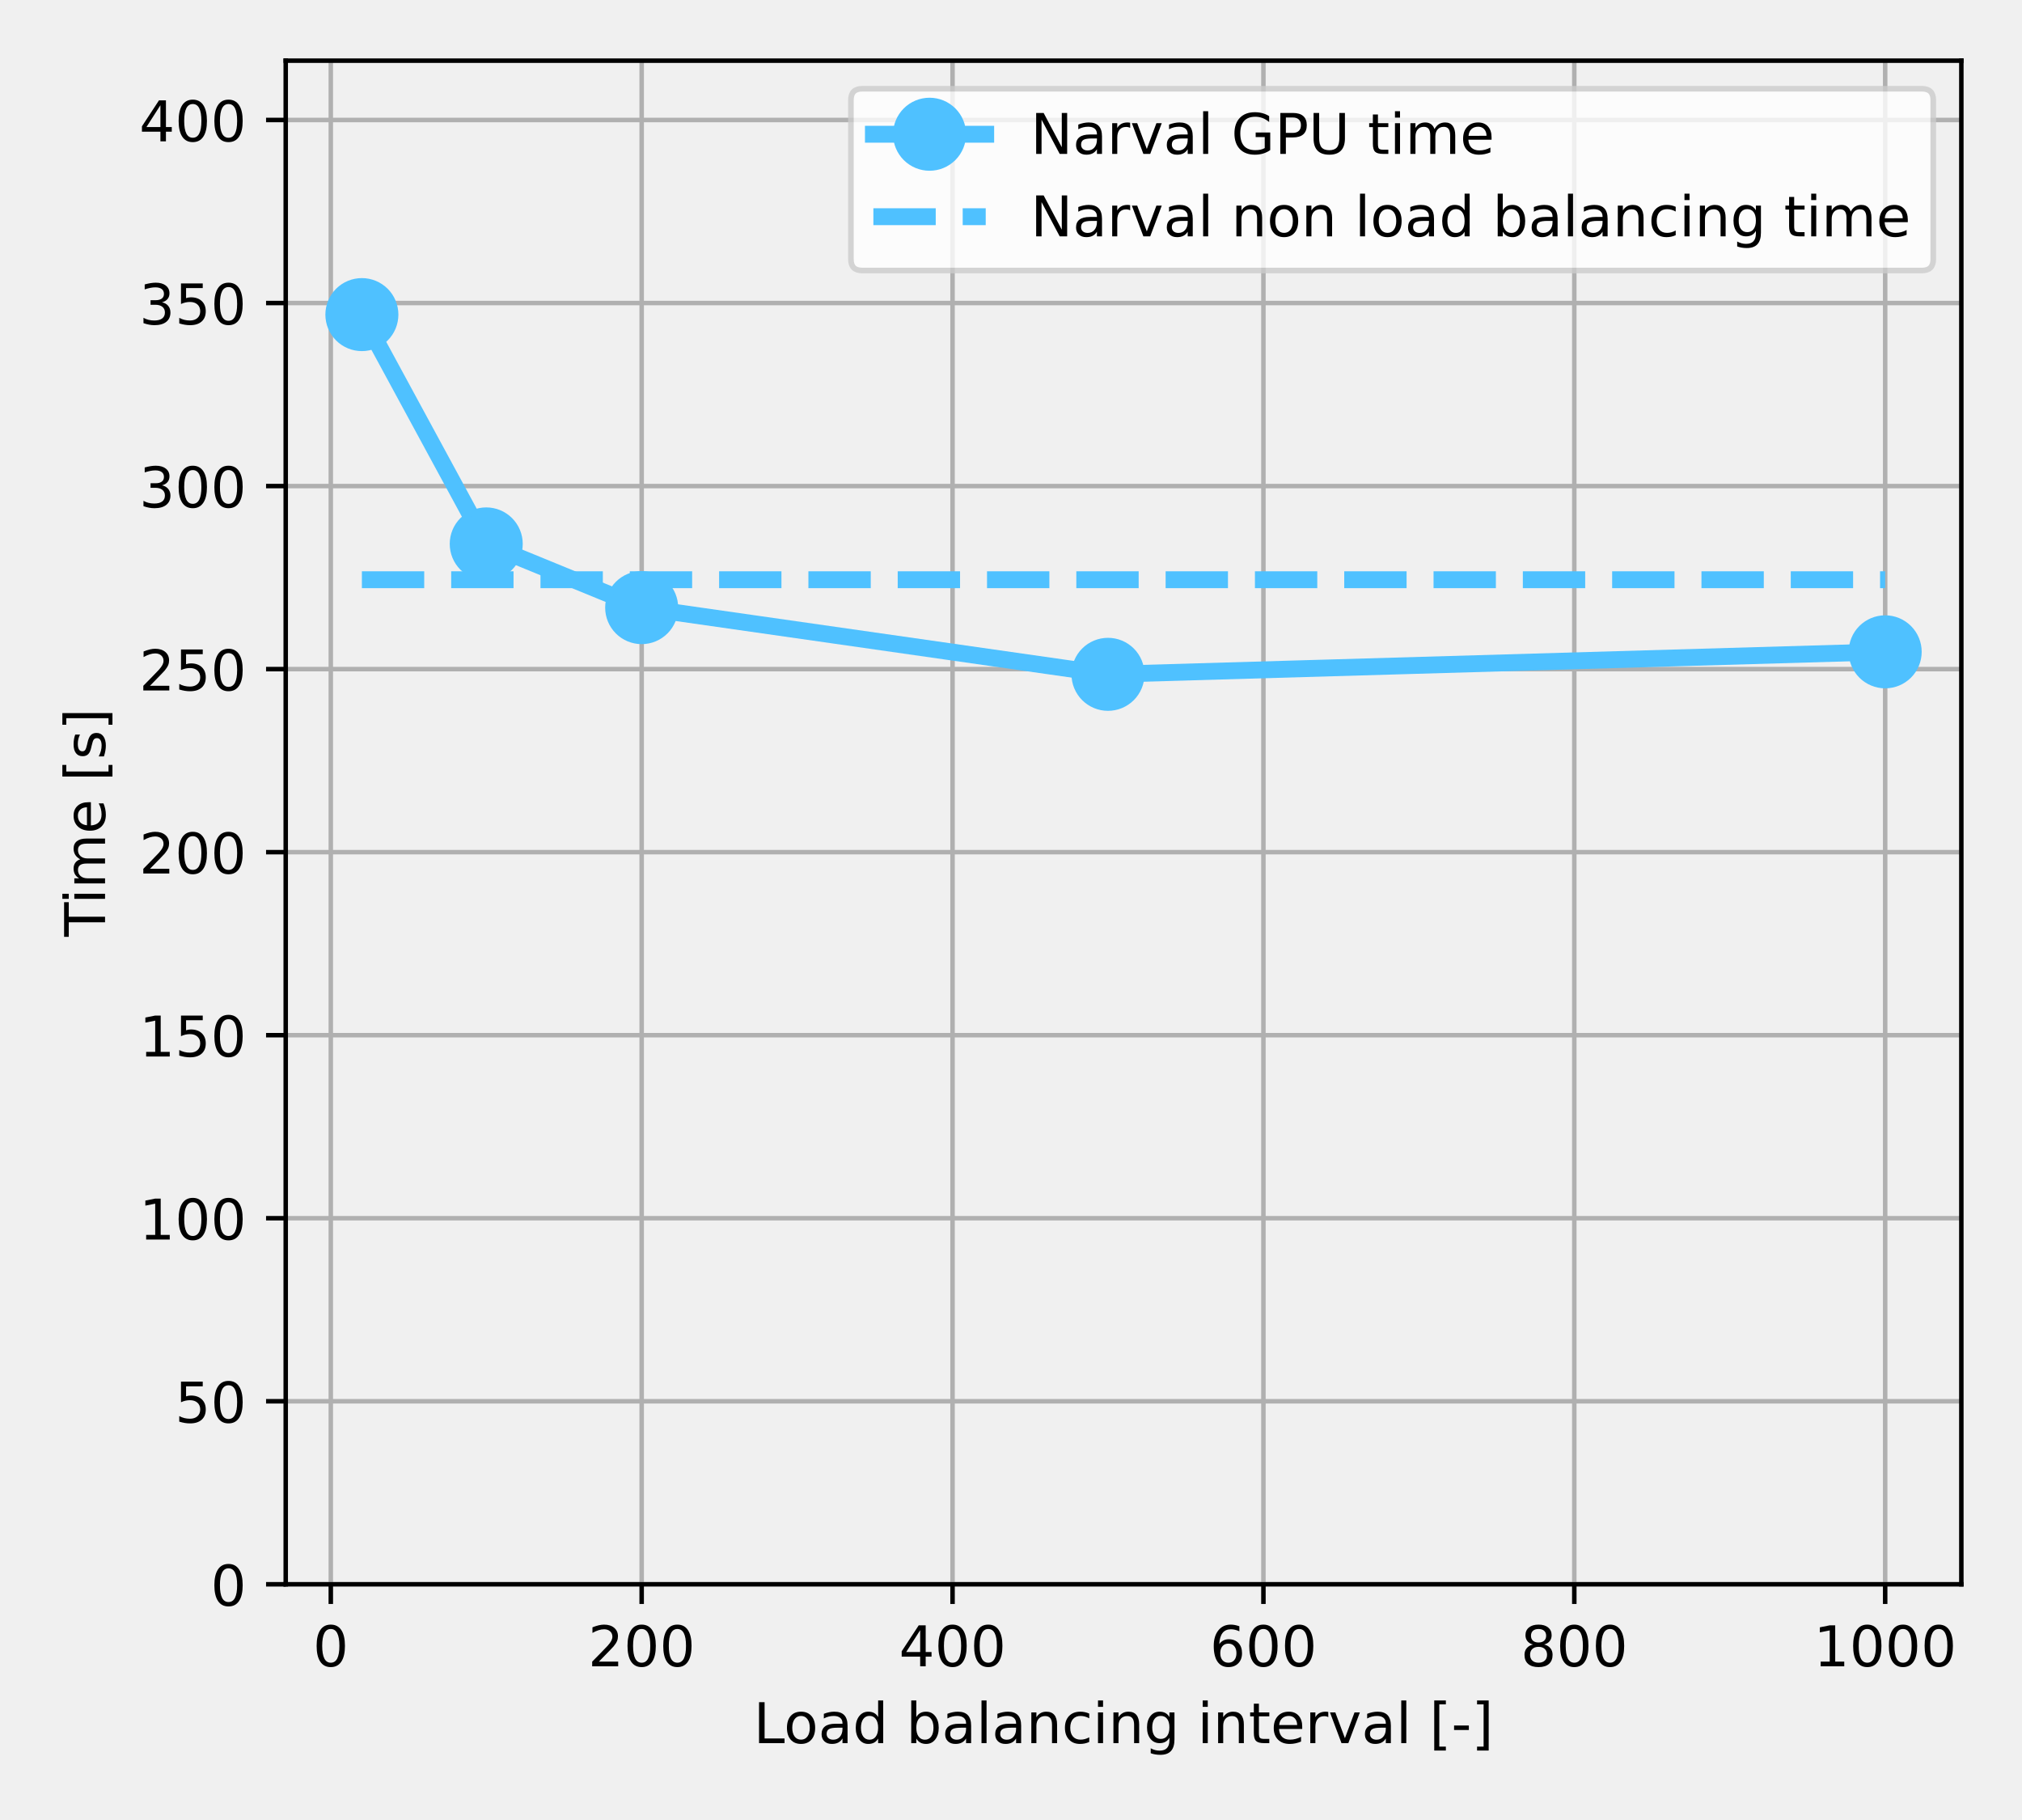
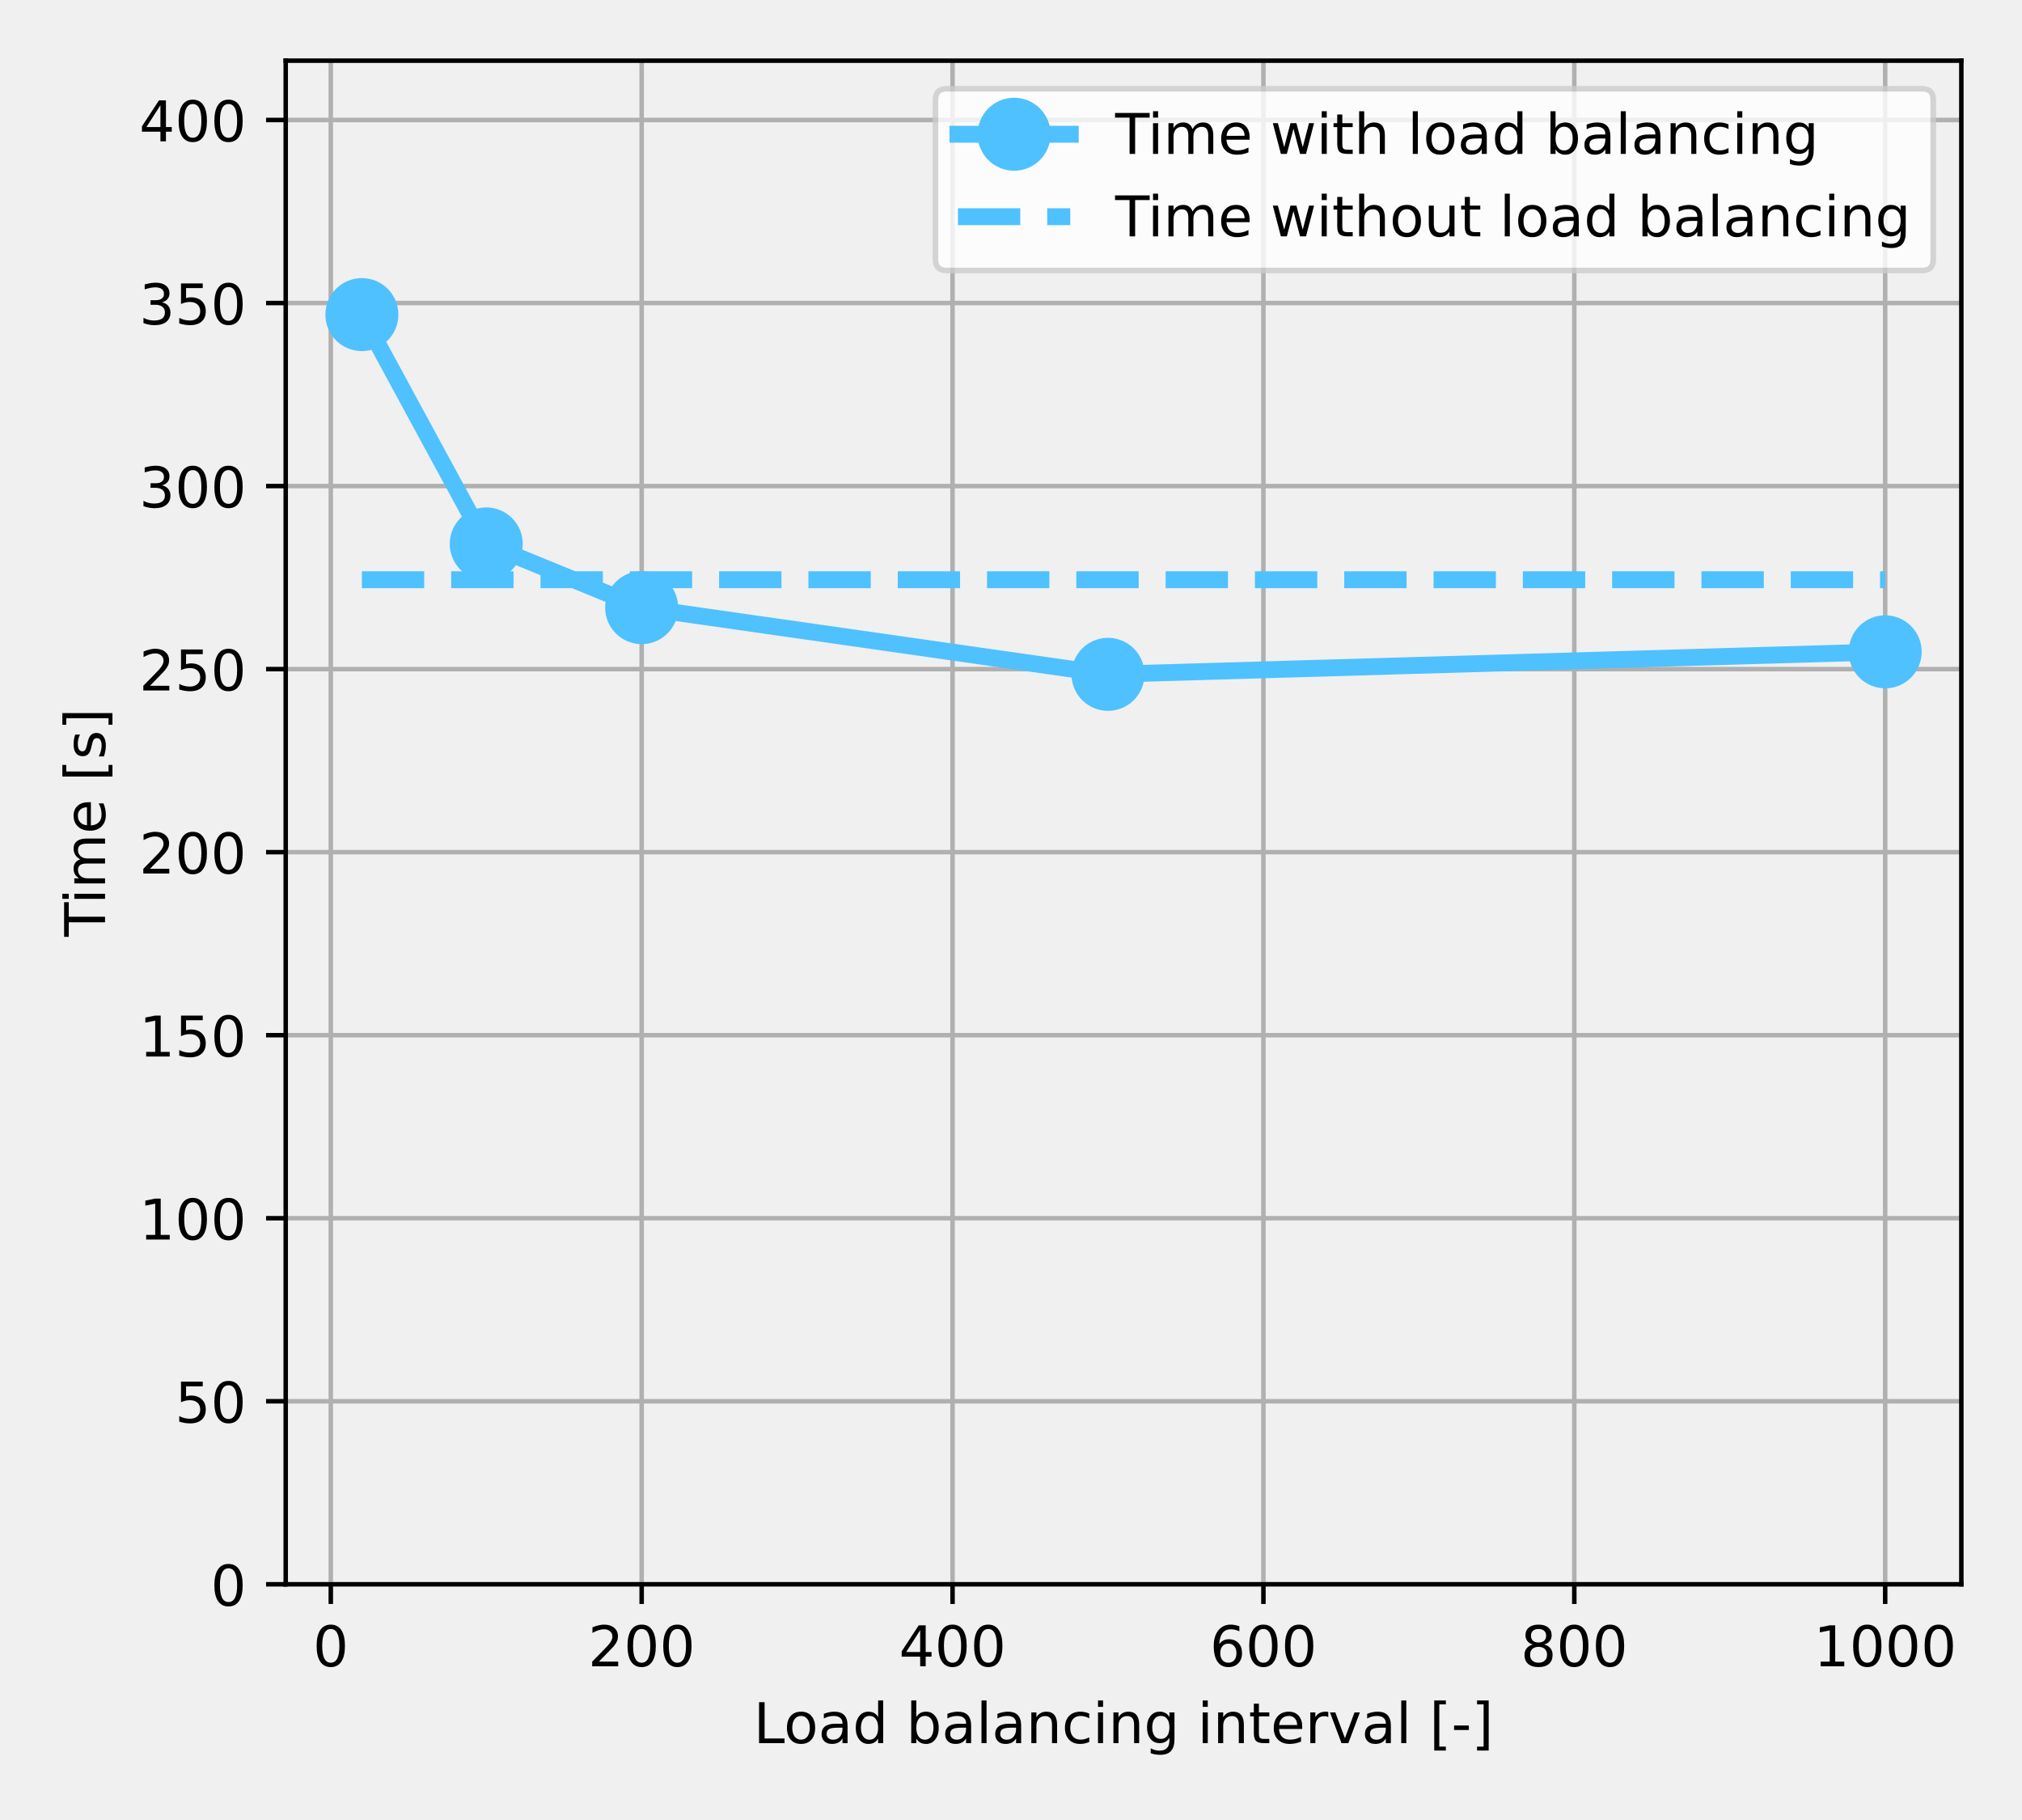
<svg xmlns="http://www.w3.org/2000/svg" xmlns:xlink="http://www.w3.org/1999/xlink" width="360pt" height="324pt" viewBox="0 0 360 324" version="1.1">
  <defs>
    <style type="text/css">*{stroke-linejoin: round; stroke-linecap: butt}</style>
  </defs>
  <g id="figure_1">
    <g id="patch_1">
      <path d="M 0 324  L 360 324  L 360 0  L 0 0  L 0 324  z " style="fill: none" />
    </g>
    <g id="axes_1">
      <g id="patch_2">
        <path d="M 50.87 282.04  L 349.2 282.04  L 349.2 10.8  L 50.87 10.8  L 50.87 282.04  z " style="fill: none" />
      </g>
      <g id="matplotlib.axis_1">
        <g id="xtick_1">
          <g id="line2d_1">
-             <path d="M 58.896 282.04  L 58.896 10.8  " clip-path="url(#p08f6d10a8f)" style="fill: none; stroke: #b0b0b0; stroke-width: 0.8; stroke-linecap: square" />
+             <path d="M 58.896 282.04  L 58.896 10.8  " clip-path="url(#p4bd6003034)" style="fill: none; stroke: #b0b0b0; stroke-width: 0.8; stroke-linecap: square" />
          </g>
          <g id="line2d_2">
            <defs>
-               <path id="m37c26bd5b2" d="M 0 0  L 0 3.5  " style="stroke: #000000; stroke-width: 0.8" />
-             </defs>
-             <g>
-               <use xlink:href="#m37c26bd5b2" x="58.896" y="282.04" style="stroke: #000000; stroke-width: 0.8" />
+               <path id="mb29022461c" d="M 0 0  L 0 3.5  " style="stroke: #000000; stroke-width: 0.8" />
+             </defs>
+             <g>
+               <use xlink:href="#mb29022461c" x="58.896" y="282.04" style="stroke: #000000; stroke-width: 0.8" />
            </g>
          </g>
          <g id="text_1">
            <g transform="translate(55.71433 296.6384)scale(0.1 -0.1)">
              <defs>
                <path id="DejaVuSans-30" d="M 2034 4250  Q 1547 4250 1301 3770  Q 1056 3291 1056 2328  Q 1056 1369 1301 889  Q 1547 409 2034 409  Q 2525 409 2770 889  Q 3016 1369 3016 2328  Q 3016 3291 2770 3770  Q 2525 4250 2034 4250  z M 2034 4750  Q 2819 4750 3233 4129  Q 3647 3509 3647 2328  Q 3647 1150 3233 529  Q 2819 -91 2034 -91  Q 1250 -91 836 529  Q 422 1150 422 2328  Q 422 3509 836 4129  Q 1250 4750 2034 4750  z " transform="scale(0.015625)" />
              </defs>
              <use xlink:href="#DejaVuSans-30" />
            </g>
          </g>
        </g>
        <g id="xtick_2">
          <g id="line2d_3">
-             <path d="M 114.244 282.04  L 114.244 10.8  " clip-path="url(#p08f6d10a8f)" style="fill: none; stroke: #b0b0b0; stroke-width: 0.8; stroke-linecap: square" />
+             <path d="M 114.244 282.04  L 114.244 10.8  " clip-path="url(#p4bd6003034)" style="fill: none; stroke: #b0b0b0; stroke-width: 0.8; stroke-linecap: square" />
          </g>
          <g id="line2d_4">
            <g>
-               <use xlink:href="#m37c26bd5b2" x="114.244" y="282.04" style="stroke: #000000; stroke-width: 0.8" />
+               <use xlink:href="#mb29022461c" x="114.244" y="282.04" style="stroke: #000000; stroke-width: 0.8" />
            </g>
          </g>
          <g id="text_2">
            <g transform="translate(104.7006 296.6384)scale(0.1 -0.1)">
              <defs>
                <path id="DejaVuSans-32" d="M 1228 531  L 3431 531  L 3431 0  L 469 0  L 469 531  Q 828 903 1448 1529  Q 2069 2156 2228 2338  Q 2531 2678 2651 2914  Q 2772 3150 2772 3378  Q 2772 3750 2511 3984  Q 2250 4219 1831 4219  Q 1534 4219 1204 4116  Q 875 4013 500 3803  L 500 4441  Q 881 4594 1212 4672  Q 1544 4750 1819 4750  Q 2544 4750 2975 4387  Q 3406 4025 3406 3419  Q 3406 3131 3298 2873  Q 3191 2616 2906 2266  Q 2828 2175 2409 1742  Q 1991 1309 1228 531  z " transform="scale(0.015625)" />
              </defs>
              <use xlink:href="#DejaVuSans-32" />
              <use xlink:href="#DejaVuSans-30" x="63.623" />
              <use xlink:href="#DejaVuSans-30" x="127.246" />
            </g>
          </g>
        </g>
        <g id="xtick_3">
          <g id="line2d_5">
-             <path d="M 169.593 282.04  L 169.593 10.8  " clip-path="url(#p08f6d10a8f)" style="fill: none; stroke: #b0b0b0; stroke-width: 0.8; stroke-linecap: square" />
+             <path d="M 169.593 282.04  L 169.593 10.8  " clip-path="url(#p4bd6003034)" style="fill: none; stroke: #b0b0b0; stroke-width: 0.8; stroke-linecap: square" />
          </g>
          <g id="line2d_6">
            <g>
-               <use xlink:href="#m37c26bd5b2" x="169.593" y="282.04" style="stroke: #000000; stroke-width: 0.8" />
+               <use xlink:href="#mb29022461c" x="169.593" y="282.04" style="stroke: #000000; stroke-width: 0.8" />
            </g>
          </g>
          <g id="text_3">
            <g transform="translate(160.0494 296.6384)scale(0.1 -0.1)">
              <defs>
                <path id="DejaVuSans-34" d="M 2419 4116  L 825 1625  L 2419 1625  L 2419 4116  z M 2253 4666  L 3047 4666  L 3047 1625  L 3713 1625  L 3713 1100  L 3047 1100  L 3047 0  L 2419 0  L 2419 1100  L 313 1100  L 313 1709  L 2253 4666  z " transform="scale(0.015625)" />
              </defs>
              <use xlink:href="#DejaVuSans-34" />
              <use xlink:href="#DejaVuSans-30" x="63.623" />
              <use xlink:href="#DejaVuSans-30" x="127.246" />
            </g>
          </g>
        </g>
        <g id="xtick_4">
          <g id="line2d_7">
-             <path d="M 224.942 282.04  L 224.942 10.8  " clip-path="url(#p08f6d10a8f)" style="fill: none; stroke: #b0b0b0; stroke-width: 0.8; stroke-linecap: square" />
+             <path d="M 224.942 282.04  L 224.942 10.8  " clip-path="url(#p4bd6003034)" style="fill: none; stroke: #b0b0b0; stroke-width: 0.8; stroke-linecap: square" />
          </g>
          <g id="line2d_8">
            <g>
-               <use xlink:href="#m37c26bd5b2" x="224.942" y="282.04" style="stroke: #000000; stroke-width: 0.8" />
+               <use xlink:href="#mb29022461c" x="224.942" y="282.04" style="stroke: #000000; stroke-width: 0.8" />
            </g>
          </g>
          <g id="text_4">
            <g transform="translate(215.3982 296.6384)scale(0.1 -0.1)">
              <defs>
                <path id="DejaVuSans-36" d="M 2113 2584  Q 1688 2584 1439 2293  Q 1191 2003 1191 1497  Q 1191 994 1439 701  Q 1688 409 2113 409  Q 2538 409 2786 701  Q 3034 994 3034 1497  Q 3034 2003 2786 2293  Q 2538 2584 2113 2584  z M 3366 4563  L 3366 3988  Q 3128 4100 2886 4159  Q 2644 4219 2406 4219  Q 1781 4219 1451 3797  Q 1122 3375 1075 2522  Q 1259 2794 1537 2939  Q 1816 3084 2150 3084  Q 2853 3084 3261 2657  Q 3669 2231 3669 1497  Q 3669 778 3244 343  Q 2819 -91 2113 -91  Q 1303 -91 875 529  Q 447 1150 447 2328  Q 447 3434 972 4092  Q 1497 4750 2381 4750  Q 2619 4750 2861 4703  Q 3103 4656 3366 4563  z " transform="scale(0.015625)" />
              </defs>
              <use xlink:href="#DejaVuSans-36" />
              <use xlink:href="#DejaVuSans-30" x="63.623" />
              <use xlink:href="#DejaVuSans-30" x="127.246" />
            </g>
          </g>
        </g>
        <g id="xtick_5">
          <g id="line2d_9">
-             <path d="M 280.291 282.04  L 280.291 10.8  " clip-path="url(#p08f6d10a8f)" style="fill: none; stroke: #b0b0b0; stroke-width: 0.8; stroke-linecap: square" />
+             <path d="M 280.291 282.04  L 280.291 10.8  " clip-path="url(#p4bd6003034)" style="fill: none; stroke: #b0b0b0; stroke-width: 0.8; stroke-linecap: square" />
          </g>
          <g id="line2d_10">
            <g>
-               <use xlink:href="#m37c26bd5b2" x="280.291" y="282.04" style="stroke: #000000; stroke-width: 0.8" />
+               <use xlink:href="#mb29022461c" x="280.291" y="282.04" style="stroke: #000000; stroke-width: 0.8" />
            </g>
          </g>
          <g id="text_5">
            <g transform="translate(270.747 296.6384)scale(0.1 -0.1)">
              <defs>
                <path id="DejaVuSans-38" d="M 2034 2216  Q 1584 2216 1326 1975  Q 1069 1734 1069 1313  Q 1069 891 1326 650  Q 1584 409 2034 409  Q 2484 409 2743 651  Q 3003 894 3003 1313  Q 3003 1734 2745 1975  Q 2488 2216 2034 2216  z M 1403 2484  Q 997 2584 770 2862  Q 544 3141 544 3541  Q 544 4100 942 4425  Q 1341 4750 2034 4750  Q 2731 4750 3128 4425  Q 3525 4100 3525 3541  Q 3525 3141 3298 2862  Q 3072 2584 2669 2484  Q 3125 2378 3379 2068  Q 3634 1759 3634 1313  Q 3634 634 3220 271  Q 2806 -91 2034 -91  Q 1263 -91 848 271  Q 434 634 434 1313  Q 434 1759 690 2068  Q 947 2378 1403 2484  z M 1172 3481  Q 1172 3119 1398 2916  Q 1625 2713 2034 2713  Q 2441 2713 2670 2916  Q 2900 3119 2900 3481  Q 2900 3844 2670 4047  Q 2441 4250 2034 4250  Q 1625 4250 1398 4047  Q 1172 3844 1172 3481  z " transform="scale(0.015625)" />
              </defs>
              <use xlink:href="#DejaVuSans-38" />
              <use xlink:href="#DejaVuSans-30" x="63.623" />
              <use xlink:href="#DejaVuSans-30" x="127.246" />
            </g>
          </g>
        </g>
        <g id="xtick_6">
          <g id="line2d_11">
-             <path d="M 335.64 282.04  L 335.64 10.8  " clip-path="url(#p08f6d10a8f)" style="fill: none; stroke: #b0b0b0; stroke-width: 0.8; stroke-linecap: square" />
+             <path d="M 335.64 282.04  L 335.64 10.8  " clip-path="url(#p4bd6003034)" style="fill: none; stroke: #b0b0b0; stroke-width: 0.8; stroke-linecap: square" />
          </g>
          <g id="line2d_12">
            <g>
-               <use xlink:href="#m37c26bd5b2" x="335.64" y="282.04" style="stroke: #000000; stroke-width: 0.8" />
+               <use xlink:href="#mb29022461c" x="335.64" y="282.04" style="stroke: #000000; stroke-width: 0.8" />
            </g>
          </g>
          <g id="text_6">
            <g transform="translate(322.9145 296.6384)scale(0.1 -0.1)">
              <defs>
                <path id="DejaVuSans-31" d="M 794 531  L 1825 531  L 1825 4091  L 703 3866  L 703 4441  L 1819 4666  L 2450 4666  L 2450 531  L 3481 531  L 3481 0  L 794 0  L 794 531  z " transform="scale(0.015625)" />
              </defs>
              <use xlink:href="#DejaVuSans-31" />
              <use xlink:href="#DejaVuSans-30" x="63.623" />
              <use xlink:href="#DejaVuSans-30" x="127.246" />
              <use xlink:href="#DejaVuSans-30" x="190.869" />
            </g>
          </g>
        </g>
        <g id="text_7">
          <g transform="translate(134.1623 310.3166)scale(0.1 -0.1)">
            <defs>
              <path id="DejaVuSans-4c" d="M 628 4666  L 1259 4666  L 1259 531  L 3531 531  L 3531 0  L 628 0  L 628 4666  z " transform="scale(0.015625)" />
              <path id="DejaVuSans-6f" d="M 1959 3097  Q 1497 3097 1228 2736  Q 959 2375 959 1747  Q 959 1119 1226 758  Q 1494 397 1959 397  Q 2419 397 2687 759  Q 2956 1122 2956 1747  Q 2956 2369 2687 2733  Q 2419 3097 1959 3097  z M 1959 3584  Q 2709 3584 3137 3096  Q 3566 2609 3566 1747  Q 3566 888 3137 398  Q 2709 -91 1959 -91  Q 1206 -91 779 398  Q 353 888 353 1747  Q 353 2609 779 3096  Q 1206 3584 1959 3584  z " transform="scale(0.015625)" />
              <path id="DejaVuSans-61" d="M 2194 1759  Q 1497 1759 1228 1600  Q 959 1441 959 1056  Q 959 750 1161 570  Q 1363 391 1709 391  Q 2188 391 2477 730  Q 2766 1069 2766 1631  L 2766 1759  L 2194 1759  z M 3341 1997  L 3341 0  L 2766 0  L 2766 531  Q 2569 213 2275 61  Q 1981 -91 1556 -91  Q 1019 -91 701 211  Q 384 513 384 1019  Q 384 1609 779 1909  Q 1175 2209 1959 2209  L 2766 2209  L 2766 2266  Q 2766 2663 2505 2880  Q 2244 3097 1772 3097  Q 1472 3097 1187 3025  Q 903 2953 641 2809  L 641 3341  Q 956 3463 1253 3523  Q 1550 3584 1831 3584  Q 2591 3584 2966 3190  Q 3341 2797 3341 1997  z " transform="scale(0.015625)" />
              <path id="DejaVuSans-64" d="M 2906 2969  L 2906 4863  L 3481 4863  L 3481 0  L 2906 0  L 2906 525  Q 2725 213 2448 61  Q 2172 -91 1784 -91  Q 1150 -91 751 415  Q 353 922 353 1747  Q 353 2572 751 3078  Q 1150 3584 1784 3584  Q 2172 3584 2448 3432  Q 2725 3281 2906 2969  z M 947 1747  Q 947 1113 1208 752  Q 1469 391 1925 391  Q 2381 391 2643 752  Q 2906 1113 2906 1747  Q 2906 2381 2643 2742  Q 2381 3103 1925 3103  Q 1469 3103 1208 2742  Q 947 2381 947 1747  z " transform="scale(0.015625)" />
              <path id="DejaVuSans-20" transform="scale(0.015625)" />
              <path id="DejaVuSans-62" d="M 3116 1747  Q 3116 2381 2855 2742  Q 2594 3103 2138 3103  Q 1681 3103 1420 2742  Q 1159 2381 1159 1747  Q 1159 1113 1420 752  Q 1681 391 2138 391  Q 2594 391 2855 752  Q 3116 1113 3116 1747  z M 1159 2969  Q 1341 3281 1617 3432  Q 1894 3584 2278 3584  Q 2916 3584 3314 3078  Q 3713 2572 3713 1747  Q 3713 922 3314 415  Q 2916 -91 2278 -91  Q 1894 -91 1617 61  Q 1341 213 1159 525  L 1159 0  L 581 0  L 581 4863  L 1159 4863  L 1159 2969  z " transform="scale(0.015625)" />
              <path id="DejaVuSans-6c" d="M 603 4863  L 1178 4863  L 1178 0  L 603 0  L 603 4863  z " transform="scale(0.015625)" />
              <path id="DejaVuSans-6e" d="M 3513 2113  L 3513 0  L 2938 0  L 2938 2094  Q 2938 2591 2744 2837  Q 2550 3084 2163 3084  Q 1697 3084 1428 2787  Q 1159 2491 1159 1978  L 1159 0  L 581 0  L 581 3500  L 1159 3500  L 1159 2956  Q 1366 3272 1645 3428  Q 1925 3584 2291 3584  Q 2894 3584 3203 3211  Q 3513 2838 3513 2113  z " transform="scale(0.015625)" />
              <path id="DejaVuSans-63" d="M 3122 3366  L 3122 2828  Q 2878 2963 2633 3030  Q 2388 3097 2138 3097  Q 1578 3097 1268 2742  Q 959 2388 959 1747  Q 959 1106 1268 751  Q 1578 397 2138 397  Q 2388 397 2633 464  Q 2878 531 3122 666  L 3122 134  Q 2881 22 2623 -34  Q 2366 -91 2075 -91  Q 1284 -91 818 406  Q 353 903 353 1747  Q 353 2603 823 3093  Q 1294 3584 2113 3584  Q 2378 3584 2631 3529  Q 2884 3475 3122 3366  z " transform="scale(0.015625)" />
              <path id="DejaVuSans-69" d="M 603 3500  L 1178 3500  L 1178 0  L 603 0  L 603 3500  z M 603 4863  L 1178 4863  L 1178 4134  L 603 4134  L 603 4863  z " transform="scale(0.015625)" />
              <path id="DejaVuSans-67" d="M 2906 1791  Q 2906 2416 2648 2759  Q 2391 3103 1925 3103  Q 1463 3103 1205 2759  Q 947 2416 947 1791  Q 947 1169 1205 825  Q 1463 481 1925 481  Q 2391 481 2648 825  Q 2906 1169 2906 1791  z M 3481 434  Q 3481 -459 3084 -895  Q 2688 -1331 1869 -1331  Q 1566 -1331 1297 -1286  Q 1028 -1241 775 -1147  L 775 -588  Q 1028 -725 1275 -790  Q 1522 -856 1778 -856  Q 2344 -856 2625 -561  Q 2906 -266 2906 331  L 2906 616  Q 2728 306 2450 153  Q 2172 0 1784 0  Q 1141 0 747 490  Q 353 981 353 1791  Q 353 2603 747 3093  Q 1141 3584 1784 3584  Q 2172 3584 2450 3431  Q 2728 3278 2906 2969  L 2906 3500  L 3481 3500  L 3481 434  z " transform="scale(0.015625)" />
              <path id="DejaVuSans-74" d="M 1172 4494  L 1172 3500  L 2356 3500  L 2356 3053  L 1172 3053  L 1172 1153  Q 1172 725 1289 603  Q 1406 481 1766 481  L 2356 481  L 2356 0  L 1766 0  Q 1100 0 847 248  Q 594 497 594 1153  L 594 3053  L 172 3053  L 172 3500  L 594 3500  L 594 4494  L 1172 4494  z " transform="scale(0.015625)" />
              <path id="DejaVuSans-65" d="M 3597 1894  L 3597 1613  L 953 1613  Q 991 1019 1311 708  Q 1631 397 2203 397  Q 2534 397 2845 478  Q 3156 559 3463 722  L 3463 178  Q 3153 47 2828 -22  Q 2503 -91 2169 -91  Q 1331 -91 842 396  Q 353 884 353 1716  Q 353 2575 817 3079  Q 1281 3584 2069 3584  Q 2775 3584 3186 3129  Q 3597 2675 3597 1894  z M 3022 2063  Q 3016 2534 2758 2815  Q 2500 3097 2075 3097  Q 1594 3097 1305 2825  Q 1016 2553 972 2059  L 3022 2063  z " transform="scale(0.015625)" />
              <path id="DejaVuSans-72" d="M 2631 2963  Q 2534 3019 2420 3045  Q 2306 3072 2169 3072  Q 1681 3072 1420 2755  Q 1159 2438 1159 1844  L 1159 0  L 581 0  L 581 3500  L 1159 3500  L 1159 2956  Q 1341 3275 1631 3429  Q 1922 3584 2338 3584  Q 2397 3584 2469 3576  Q 2541 3569 2628 3553  L 2631 2963  z " transform="scale(0.015625)" />
              <path id="DejaVuSans-76" d="M 191 3500  L 800 3500  L 1894 563  L 2988 3500  L 3597 3500  L 2284 0  L 1503 0  L 191 3500  z " transform="scale(0.015625)" />
              <path id="DejaVuSans-5b" d="M 550 4863  L 1875 4863  L 1875 4416  L 1125 4416  L 1125 -397  L 1875 -397  L 1875 -844  L 550 -844  L 550 4863  z " transform="scale(0.015625)" />
              <path id="DejaVuSans-2d" d="M 313 2009  L 1997 2009  L 1997 1497  L 313 1497  L 313 2009  z " transform="scale(0.015625)" />
              <path id="DejaVuSans-5d" d="M 1947 4863  L 1947 -844  L 622 -844  L 622 -397  L 1369 -397  L 1369 4416  L 622 4416  L 622 4863  L 1947 4863  z " transform="scale(0.015625)" />
            </defs>
            <use xlink:href="#DejaVuSans-4c" />
            <use xlink:href="#DejaVuSans-6f" x="53.963" />
            <use xlink:href="#DejaVuSans-61" x="115.145" />
            <use xlink:href="#DejaVuSans-64" x="176.424" />
            <use xlink:href="#DejaVuSans-20" x="239.9" />
            <use xlink:href="#DejaVuSans-62" x="271.688" />
            <use xlink:href="#DejaVuSans-61" x="335.164" />
            <use xlink:href="#DejaVuSans-6c" x="396.443" />
            <use xlink:href="#DejaVuSans-61" x="424.227" />
            <use xlink:href="#DejaVuSans-6e" x="485.506" />
            <use xlink:href="#DejaVuSans-63" x="548.885" />
            <use xlink:href="#DejaVuSans-69" x="603.865" />
            <use xlink:href="#DejaVuSans-6e" x="631.648" />
            <use xlink:href="#DejaVuSans-67" x="695.027" />
            <use xlink:href="#DejaVuSans-20" x="758.504" />
            <use xlink:href="#DejaVuSans-69" x="790.291" />
            <use xlink:href="#DejaVuSans-6e" x="818.074" />
            <use xlink:href="#DejaVuSans-74" x="881.453" />
            <use xlink:href="#DejaVuSans-65" x="920.662" />
            <use xlink:href="#DejaVuSans-72" x="982.186" />
            <use xlink:href="#DejaVuSans-76" x="1023.299" />
            <use xlink:href="#DejaVuSans-61" x="1082.479" />
            <use xlink:href="#DejaVuSans-6c" x="1143.758" />
            <use xlink:href="#DejaVuSans-20" x="1171.541" />
            <use xlink:href="#DejaVuSans-5b" x="1203.328" />
            <use xlink:href="#DejaVuSans-2d" x="1242.342" />
            <use xlink:href="#DejaVuSans-5d" x="1278.426" />
          </g>
        </g>
      </g>
      <g id="matplotlib.axis_2">
        <g id="ytick_1">
          <g id="line2d_13">
-             <path d="M 50.87 282.04  L 349.2 282.04  " clip-path="url(#p08f6d10a8f)" style="fill: none; stroke: #b0b0b0; stroke-width: 0.8; stroke-linecap: square" />
+             <path d="M 50.87 282.04  L 349.2 282.04  " clip-path="url(#p4bd6003034)" style="fill: none; stroke: #b0b0b0; stroke-width: 0.8; stroke-linecap: square" />
          </g>
          <g id="line2d_14">
            <defs>
-               <path id="m08ea46f79a" d="M 0 0  L -3.5 0  " style="stroke: #000000; stroke-width: 0.8" />
-             </defs>
-             <g>
-               <use xlink:href="#m08ea46f79a" x="50.87" y="282.04" style="stroke: #000000; stroke-width: 0.8" />
+               <path id="mb237763b0b" d="M 0 0  L -3.5 0  " style="stroke: #000000; stroke-width: 0.8" />
+             </defs>
+             <g>
+               <use xlink:href="#mb237763b0b" x="50.87" y="282.04" style="stroke: #000000; stroke-width: 0.8" />
            </g>
          </g>
          <g id="text_8">
            <g transform="translate(37.5075 285.8392)scale(0.1 -0.1)">
              <use xlink:href="#DejaVuSans-30" />
            </g>
          </g>
        </g>
        <g id="ytick_2">
          <g id="line2d_15">
-             <path d="M 50.87 249.455  L 349.2 249.455  " clip-path="url(#p08f6d10a8f)" style="fill: none; stroke: #b0b0b0; stroke-width: 0.8; stroke-linecap: square" />
+             <path d="M 50.87 249.455  L 349.2 249.455  " clip-path="url(#p4bd6003034)" style="fill: none; stroke: #b0b0b0; stroke-width: 0.8; stroke-linecap: square" />
          </g>
          <g id="line2d_16">
            <g>
-               <use xlink:href="#m08ea46f79a" x="50.87" y="249.455" style="stroke: #000000; stroke-width: 0.8" />
+               <use xlink:href="#mb237763b0b" x="50.87" y="249.455" style="stroke: #000000; stroke-width: 0.8" />
            </g>
          </g>
          <g id="text_9">
            <g transform="translate(31.145 253.2544)scale(0.1 -0.1)">
              <defs>
                <path id="DejaVuSans-35" d="M 691 4666  L 3169 4666  L 3169 4134  L 1269 4134  L 1269 2991  Q 1406 3038 1543 3061  Q 1681 3084 1819 3084  Q 2600 3084 3056 2656  Q 3513 2228 3513 1497  Q 3513 744 3044 326  Q 2575 -91 1722 -91  Q 1428 -91 1123 -41  Q 819 9 494 109  L 494 744  Q 775 591 1075 516  Q 1375 441 1709 441  Q 2250 441 2565 725  Q 2881 1009 2881 1497  Q 2881 1984 2565 2268  Q 2250 2553 1709 2553  Q 1456 2553 1204 2497  Q 953 2441 691 2322  L 691 4666  z " transform="scale(0.015625)" />
              </defs>
              <use xlink:href="#DejaVuSans-35" />
              <use xlink:href="#DejaVuSans-30" x="63.623" />
            </g>
          </g>
        </g>
        <g id="ytick_3">
          <g id="line2d_17">
-             <path d="M 50.87 216.87  L 349.2 216.87  " clip-path="url(#p08f6d10a8f)" style="fill: none; stroke: #b0b0b0; stroke-width: 0.8; stroke-linecap: square" />
+             <path d="M 50.87 216.87  L 349.2 216.87  " clip-path="url(#p4bd6003034)" style="fill: none; stroke: #b0b0b0; stroke-width: 0.8; stroke-linecap: square" />
          </g>
          <g id="line2d_18">
            <g>
-               <use xlink:href="#m08ea46f79a" x="50.87" y="216.87" style="stroke: #000000; stroke-width: 0.8" />
+               <use xlink:href="#mb237763b0b" x="50.87" y="216.87" style="stroke: #000000; stroke-width: 0.8" />
            </g>
          </g>
          <g id="text_10">
            <g transform="translate(24.7825 220.6695)scale(0.1 -0.1)">
              <use xlink:href="#DejaVuSans-31" />
              <use xlink:href="#DejaVuSans-30" x="63.623" />
              <use xlink:href="#DejaVuSans-30" x="127.246" />
            </g>
          </g>
        </g>
        <g id="ytick_4">
          <g id="line2d_19">
-             <path d="M 50.87 184.285  L 349.2 184.285  " clip-path="url(#p08f6d10a8f)" style="fill: none; stroke: #b0b0b0; stroke-width: 0.8; stroke-linecap: square" />
+             <path d="M 50.87 184.285  L 349.2 184.285  " clip-path="url(#p4bd6003034)" style="fill: none; stroke: #b0b0b0; stroke-width: 0.8; stroke-linecap: square" />
          </g>
          <g id="line2d_20">
            <g>
-               <use xlink:href="#m08ea46f79a" x="50.87" y="184.285" style="stroke: #000000; stroke-width: 0.8" />
+               <use xlink:href="#mb237763b0b" x="50.87" y="184.285" style="stroke: #000000; stroke-width: 0.8" />
            </g>
          </g>
          <g id="text_11">
            <g transform="translate(24.7825 188.0846)scale(0.1 -0.1)">
              <use xlink:href="#DejaVuSans-31" />
              <use xlink:href="#DejaVuSans-35" x="63.623" />
              <use xlink:href="#DejaVuSans-30" x="127.246" />
            </g>
          </g>
        </g>
        <g id="ytick_5">
          <g id="line2d_21">
-             <path d="M 50.87 151.701  L 349.2 151.701  " clip-path="url(#p08f6d10a8f)" style="fill: none; stroke: #b0b0b0; stroke-width: 0.8; stroke-linecap: square" />
+             <path d="M 50.87 151.701  L 349.2 151.701  " clip-path="url(#p4bd6003034)" style="fill: none; stroke: #b0b0b0; stroke-width: 0.8; stroke-linecap: square" />
          </g>
          <g id="line2d_22">
            <g>
-               <use xlink:href="#m08ea46f79a" x="50.87" y="151.701" style="stroke: #000000; stroke-width: 0.8" />
+               <use xlink:href="#mb237763b0b" x="50.87" y="151.701" style="stroke: #000000; stroke-width: 0.8" />
            </g>
          </g>
          <g id="text_12">
            <g transform="translate(24.7825 155.4998)scale(0.1 -0.1)">
              <use xlink:href="#DejaVuSans-32" />
              <use xlink:href="#DejaVuSans-30" x="63.623" />
              <use xlink:href="#DejaVuSans-30" x="127.246" />
            </g>
          </g>
        </g>
        <g id="ytick_6">
          <g id="line2d_23">
-             <path d="M 50.87 119.116  L 349.2 119.116  " clip-path="url(#p08f6d10a8f)" style="fill: none; stroke: #b0b0b0; stroke-width: 0.8; stroke-linecap: square" />
+             <path d="M 50.87 119.116  L 349.2 119.116  " clip-path="url(#p4bd6003034)" style="fill: none; stroke: #b0b0b0; stroke-width: 0.8; stroke-linecap: square" />
          </g>
          <g id="line2d_24">
            <g>
-               <use xlink:href="#m08ea46f79a" x="50.87" y="119.116" style="stroke: #000000; stroke-width: 0.8" />
+               <use xlink:href="#mb237763b0b" x="50.87" y="119.116" style="stroke: #000000; stroke-width: 0.8" />
            </g>
          </g>
          <g id="text_13">
            <g transform="translate(24.7825 122.9149)scale(0.1 -0.1)">
              <use xlink:href="#DejaVuSans-32" />
              <use xlink:href="#DejaVuSans-35" x="63.623" />
              <use xlink:href="#DejaVuSans-30" x="127.246" />
            </g>
          </g>
        </g>
        <g id="ytick_7">
          <g id="line2d_25">
-             <path d="M 50.87 86.531  L 349.2 86.531  " clip-path="url(#p08f6d10a8f)" style="fill: none; stroke: #b0b0b0; stroke-width: 0.8; stroke-linecap: square" />
+             <path d="M 50.87 86.531  L 349.2 86.531  " clip-path="url(#p4bd6003034)" style="fill: none; stroke: #b0b0b0; stroke-width: 0.8; stroke-linecap: square" />
          </g>
          <g id="line2d_26">
            <g>
-               <use xlink:href="#m08ea46f79a" x="50.87" y="86.531" style="stroke: #000000; stroke-width: 0.8" />
+               <use xlink:href="#mb237763b0b" x="50.87" y="86.531" style="stroke: #000000; stroke-width: 0.8" />
            </g>
          </g>
          <g id="text_14">
            <g transform="translate(24.7825 90.33008)scale(0.1 -0.1)">
              <defs>
                <path id="DejaVuSans-33" d="M 2597 2516  Q 3050 2419 3304 2112  Q 3559 1806 3559 1356  Q 3559 666 3084 287  Q 2609 -91 1734 -91  Q 1441 -91 1130 -33  Q 819 25 488 141  L 488 750  Q 750 597 1062 519  Q 1375 441 1716 441  Q 2309 441 2620 675  Q 2931 909 2931 1356  Q 2931 1769 2642 2001  Q 2353 2234 1838 2234  L 1294 2234  L 1294 2753  L 1863 2753  Q 2328 2753 2575 2939  Q 2822 3125 2822 3475  Q 2822 3834 2567 4026  Q 2313 4219 1838 4219  Q 1578 4219 1281 4162  Q 984 4106 628 3988  L 628 4550  Q 988 4650 1302 4700  Q 1616 4750 1894 4750  Q 2613 4750 3031 4423  Q 3450 4097 3450 3541  Q 3450 3153 3228 2886  Q 3006 2619 2597 2516  z " transform="scale(0.015625)" />
              </defs>
              <use xlink:href="#DejaVuSans-33" />
              <use xlink:href="#DejaVuSans-30" x="63.623" />
              <use xlink:href="#DejaVuSans-30" x="127.246" />
            </g>
          </g>
        </g>
        <g id="ytick_8">
          <g id="line2d_27">
-             <path d="M 50.87 53.946  L 349.2 53.946  " clip-path="url(#p08f6d10a8f)" style="fill: none; stroke: #b0b0b0; stroke-width: 0.8; stroke-linecap: square" />
+             <path d="M 50.87 53.946  L 349.2 53.946  " clip-path="url(#p4bd6003034)" style="fill: none; stroke: #b0b0b0; stroke-width: 0.8; stroke-linecap: square" />
          </g>
          <g id="line2d_28">
            <g>
-               <use xlink:href="#m08ea46f79a" x="50.87" y="53.946" style="stroke: #000000; stroke-width: 0.8" />
+               <use xlink:href="#mb237763b0b" x="50.87" y="53.946" style="stroke: #000000; stroke-width: 0.8" />
            </g>
          </g>
          <g id="text_15">
            <g transform="translate(24.7825 57.74522)scale(0.1 -0.1)">
              <use xlink:href="#DejaVuSans-33" />
              <use xlink:href="#DejaVuSans-35" x="63.623" />
              <use xlink:href="#DejaVuSans-30" x="127.246" />
            </g>
          </g>
        </g>
        <g id="ytick_9">
          <g id="line2d_29">
-             <path d="M 50.87 21.361  L 349.2 21.361  " clip-path="url(#p08f6d10a8f)" style="fill: none; stroke: #b0b0b0; stroke-width: 0.8; stroke-linecap: square" />
+             <path d="M 50.87 21.361  L 349.2 21.361  " clip-path="url(#p4bd6003034)" style="fill: none; stroke: #b0b0b0; stroke-width: 0.8; stroke-linecap: square" />
          </g>
          <g id="line2d_30">
            <g>
-               <use xlink:href="#m08ea46f79a" x="50.87" y="21.361" style="stroke: #000000; stroke-width: 0.8" />
+               <use xlink:href="#mb237763b0b" x="50.87" y="21.361" style="stroke: #000000; stroke-width: 0.8" />
            </g>
          </g>
          <g id="text_16">
            <g transform="translate(24.7825 25.16036)scale(0.1 -0.1)">
              <use xlink:href="#DejaVuSans-34" />
              <use xlink:href="#DejaVuSans-30" x="63.623" />
              <use xlink:href="#DejaVuSans-30" x="127.246" />
            </g>
          </g>
        </g>
        <g id="text_17">
          <g transform="translate(18.70281 166.7489)rotate(-90)scale(0.1 -0.1)">
            <defs>
              <path id="DejaVuSans-54" d="M -19 4666  L 3928 4666  L 3928 4134  L 2272 4134  L 2272 0  L 1638 0  L 1638 4134  L -19 4134  L -19 4666  z " transform="scale(0.015625)" />
              <path id="DejaVuSans-6d" d="M 3328 2828  Q 3544 3216 3844 3400  Q 4144 3584 4550 3584  Q 5097 3584 5394 3201  Q 5691 2819 5691 2113  L 5691 0  L 5113 0  L 5113 2094  Q 5113 2597 4934 2840  Q 4756 3084 4391 3084  Q 3944 3084 3684 2787  Q 3425 2491 3425 1978  L 3425 0  L 2847 0  L 2847 2094  Q 2847 2600 2669 2842  Q 2491 3084 2119 3084  Q 1678 3084 1418 2786  Q 1159 2488 1159 1978  L 1159 0  L 581 0  L 581 3500  L 1159 3500  L 1159 2956  Q 1356 3278 1631 3431  Q 1906 3584 2284 3584  Q 2666 3584 2933 3390  Q 3200 3197 3328 2828  z " transform="scale(0.015625)" />
              <path id="DejaVuSans-73" d="M 2834 3397  L 2834 2853  Q 2591 2978 2328 3040  Q 2066 3103 1784 3103  Q 1356 3103 1142 2972  Q 928 2841 928 2578  Q 928 2378 1081 2264  Q 1234 2150 1697 2047  L 1894 2003  Q 2506 1872 2764 1633  Q 3022 1394 3022 966  Q 3022 478 2636 193  Q 2250 -91 1575 -91  Q 1294 -91 989 -36  Q 684 19 347 128  L 347 722  Q 666 556 975 473  Q 1284 391 1588 391  Q 1994 391 2212 530  Q 2431 669 2431 922  Q 2431 1156 2273 1281  Q 2116 1406 1581 1522  L 1381 1569  Q 847 1681 609 1914  Q 372 2147 372 2553  Q 372 3047 722 3315  Q 1072 3584 1716 3584  Q 2034 3584 2315 3537  Q 2597 3491 2834 3397  z " transform="scale(0.015625)" />
            </defs>
            <use xlink:href="#DejaVuSans-54" />
            <use xlink:href="#DejaVuSans-69" x="57.959" />
            <use xlink:href="#DejaVuSans-6d" x="85.742" />
            <use xlink:href="#DejaVuSans-65" x="183.154" />
            <use xlink:href="#DejaVuSans-20" x="244.678" />
            <use xlink:href="#DejaVuSans-5b" x="276.465" />
            <use xlink:href="#DejaVuSans-73" x="315.479" />
            <use xlink:href="#DejaVuSans-5d" x="367.578" />
          </g>
        </g>
      </g>
      <g id="line2d_31">
-         <path d="M 64.43 56.007  L 86.57 96.829  L 114.244 108.171  L 197.268 120.045  L 335.64 116.039  " clip-path="url(#p08f6d10a8f)" style="fill: none; stroke: #4fc1ff; stroke-width: 3; stroke-linecap: square" />
+         <path d="M 64.43 56.007  L 86.57 96.829  L 114.244 108.171  L 197.268 120.045  L 335.64 116.039  " clip-path="url(#p4bd6003034)" style="fill: none; stroke: #4fc1ff; stroke-width: 3; stroke-linecap: square" />
        <defs>
-           <path id="m315038f281" d="M 0 6  C 1.591 6 3.117 5.368 4.243 4.243  C 5.368 3.117 6 1.591 6 0  C 6 -1.591 5.368 -3.117 4.243 -4.243  C 3.117 -5.368 1.591 -6 0 -6  C -1.591 -6 -3.117 -5.368 -4.243 -4.243  C -5.368 -3.117 -6 -1.591 -6 0  C -6 1.591 -5.368 3.117 -4.243 4.243  C -3.117 5.368 -1.591 6 0 6  z " style="stroke: #4fc1ff" />
+           <path id="m0f3dc1ef56" d="M 0 6  C 1.591 6 3.117 5.368 4.243 4.243  C 5.368 3.117 6 1.591 6 0  C 6 -1.591 5.368 -3.117 4.243 -4.243  C 3.117 -5.368 1.591 -6 0 -6  C -1.591 -6 -3.117 -5.368 -4.243 -4.243  C -5.368 -3.117 -6 -1.591 -6 0  C -6 1.591 -5.368 3.117 -4.243 4.243  C -3.117 5.368 -1.591 6 0 6  z " style="stroke: #4fc1ff" />
        </defs>
-         <g clip-path="url(#p08f6d10a8f)">
-           <use xlink:href="#m315038f281" x="64.43" y="56.007" style="fill: #4fc1ff; stroke: #4fc1ff" />
-           <use xlink:href="#m315038f281" x="86.57" y="96.829" style="fill: #4fc1ff; stroke: #4fc1ff" />
-           <use xlink:href="#m315038f281" x="114.244" y="108.171" style="fill: #4fc1ff; stroke: #4fc1ff" />
-           <use xlink:href="#m315038f281" x="197.268" y="120.045" style="fill: #4fc1ff; stroke: #4fc1ff" />
-           <use xlink:href="#m315038f281" x="335.64" y="116.039" style="fill: #4fc1ff; stroke: #4fc1ff" />
+         <g clip-path="url(#p4bd6003034)">
+           <use xlink:href="#m0f3dc1ef56" x="64.43" y="56.007" style="fill: #4fc1ff; stroke: #4fc1ff" />
+           <use xlink:href="#m0f3dc1ef56" x="86.57" y="96.829" style="fill: #4fc1ff; stroke: #4fc1ff" />
+           <use xlink:href="#m0f3dc1ef56" x="114.244" y="108.171" style="fill: #4fc1ff; stroke: #4fc1ff" />
+           <use xlink:href="#m0f3dc1ef56" x="197.268" y="120.045" style="fill: #4fc1ff; stroke: #4fc1ff" />
+           <use xlink:href="#m0f3dc1ef56" x="335.64" y="116.039" style="fill: #4fc1ff; stroke: #4fc1ff" />
        </g>
      </g>
      <g id="line2d_32">
-         <path d="M 64.43 103.205  L 335.64 103.205  " clip-path="url(#p08f6d10a8f)" style="fill: none; stroke-dasharray: 11.1,4.8; stroke-dashoffset: 0; stroke: #4fc1ff; stroke-width: 3" />
+         <path d="M 64.43 103.205  L 335.64 103.205  " clip-path="url(#p4bd6003034)" style="fill: none; stroke-dasharray: 11.1,4.8; stroke-dashoffset: 0; stroke: #4fc1ff; stroke-width: 3" />
      </g>
      <g id="patch_3">
        <path d="M 50.87 282.04  L 50.87 10.8  " style="fill: none; stroke: #000000; stroke-width: 0.8; stroke-linejoin: miter; stroke-linecap: square" />
      </g>
      <g id="patch_4">
        <path d="M 349.2 282.04  L 349.2 10.8  " style="fill: none; stroke: #000000; stroke-width: 0.8; stroke-linejoin: miter; stroke-linecap: square" />
      </g>
      <g id="patch_5">
        <path d="M 50.87 282.04  L 349.2 282.04  " style="fill: none; stroke: #000000; stroke-width: 0.8; stroke-linejoin: miter; stroke-linecap: square" />
      </g>
      <g id="patch_6">
        <path d="M 50.87 10.8  L 349.2 10.8  " style="fill: none; stroke: #000000; stroke-width: 0.8; stroke-linejoin: miter; stroke-linecap: square" />
      </g>
      <g id="legend_1">
        <g id="patch_7">
-           <path d="M 153.5 48.156  L 342.2 48.156  Q 344.2 48.156 344.2 46.156  L 344.2 17.8  Q 344.2 15.8 342.2 15.8  L 153.5 15.8  Q 151.5 15.8 151.5 17.8  L 151.5 46.156  Q 151.5 48.156 153.5 48.156  z " style="fill: #ffffff; opacity: 0.8; stroke: #cccccc; stroke-linejoin: miter" />
+           <path d="M 168.552 48.156  L 342.2 48.156  Q 344.2 48.156 344.2 46.156  L 344.2 17.8  Q 344.2 15.8 342.2 15.8  L 168.552 15.8  Q 166.552 15.8 166.552 17.8  L 166.552 46.156  Q 166.552 48.156 168.552 48.156  z " style="fill: #ffffff; opacity: 0.8; stroke: #cccccc; stroke-linejoin: miter" />
        </g>
        <g id="line2d_33">
-           <path d="M 155.5 23.898  L 165.5 23.898  L 175.5 23.898  " style="fill: none; stroke: #4fc1ff; stroke-width: 3; stroke-linecap: square" />
+           <path d="M 170.552 23.898  L 180.552 23.898  L 190.552 23.898  " style="fill: none; stroke: #4fc1ff; stroke-width: 3; stroke-linecap: square" />
          <g>
-             <use xlink:href="#m315038f281" x="165.5" y="23.898" style="fill: #4fc1ff; stroke: #4fc1ff" />
+             <use xlink:href="#m0f3dc1ef56" x="180.552" y="23.898" style="fill: #4fc1ff; stroke: #4fc1ff" />
          </g>
        </g>
        <g id="text_18">
-           <g transform="translate(183.5 27.39844)scale(0.1 -0.1)">
-             <defs>
-               <path id="DejaVuSans-4e" d="M 628 4666  L 1478 4666  L 3547 763  L 3547 4666  L 4159 4666  L 4159 0  L 3309 0  L 1241 3903  L 1241 0  L 628 0  L 628 4666  z " transform="scale(0.015625)" />
-               <path id="DejaVuSans-47" d="M 3809 666  L 3809 1919  L 2778 1919  L 2778 2438  L 4434 2438  L 4434 434  Q 4069 175 3628 42  Q 3188 -91 2688 -91  Q 1594 -91 976 548  Q 359 1188 359 2328  Q 359 3472 976 4111  Q 1594 4750 2688 4750  Q 3144 4750 3555 4637  Q 3966 4525 4313 4306  L 4313 3634  Q 3963 3931 3569 4081  Q 3175 4231 2741 4231  Q 1884 4231 1454 3753  Q 1025 3275 1025 2328  Q 1025 1384 1454 906  Q 1884 428 2741 428  Q 3075 428 3337 486  Q 3600 544 3809 666  z " transform="scale(0.015625)" />
-               <path id="DejaVuSans-50" d="M 1259 4147  L 1259 2394  L 2053 2394  Q 2494 2394 2734 2622  Q 2975 2850 2975 3272  Q 2975 3691 2734 3919  Q 2494 4147 2053 4147  L 1259 4147  z M 628 4666  L 2053 4666  Q 2838 4666 3239 4311  Q 3641 3956 3641 3272  Q 3641 2581 3239 2228  Q 2838 1875 2053 1875  L 1259 1875  L 1259 0  L 628 0  L 628 4666  z " transform="scale(0.015625)" />
-               <path id="DejaVuSans-55" d="M 556 4666  L 1191 4666  L 1191 1831  Q 1191 1081 1462 751  Q 1734 422 2344 422  Q 2950 422 3222 751  Q 3494 1081 3494 1831  L 3494 4666  L 4128 4666  L 4128 1753  Q 4128 841 3676 375  Q 3225 -91 2344 -91  Q 1459 -91 1007 375  Q 556 841 556 1753  L 556 4666  z " transform="scale(0.015625)" />
-             </defs>
-             <use xlink:href="#DejaVuSans-4e" />
-             <use xlink:href="#DejaVuSans-61" x="74.805" />
-             <use xlink:href="#DejaVuSans-72" x="136.084" />
-             <use xlink:href="#DejaVuSans-76" x="177.197" />
-             <use xlink:href="#DejaVuSans-61" x="236.377" />
-             <use xlink:href="#DejaVuSans-6c" x="297.656" />
-             <use xlink:href="#DejaVuSans-20" x="325.439" />
-             <use xlink:href="#DejaVuSans-47" x="357.227" />
-             <use xlink:href="#DejaVuSans-50" x="434.717" />
-             <use xlink:href="#DejaVuSans-55" x="495.02" />
-             <use xlink:href="#DejaVuSans-20" x="568.213" />
-             <use xlink:href="#DejaVuSans-74" x="600" />
-             <use xlink:href="#DejaVuSans-69" x="639.209" />
-             <use xlink:href="#DejaVuSans-6d" x="666.992" />
-             <use xlink:href="#DejaVuSans-65" x="764.404" />
+           <g transform="translate(198.5516 27.39844)scale(0.1 -0.1)">
+             <defs>
+               <path id="DejaVuSans-77" d="M 269 3500  L 844 3500  L 1563 769  L 2278 3500  L 2956 3500  L 3675 769  L 4391 3500  L 4966 3500  L 4050 0  L 3372 0  L 2619 2869  L 1863 0  L 1184 0  L 269 3500  z " transform="scale(0.015625)" />
+               <path id="DejaVuSans-68" d="M 3513 2113  L 3513 0  L 2938 0  L 2938 2094  Q 2938 2591 2744 2837  Q 2550 3084 2163 3084  Q 1697 3084 1428 2787  Q 1159 2491 1159 1978  L 1159 0  L 581 0  L 581 4863  L 1159 4863  L 1159 2956  Q 1366 3272 1645 3428  Q 1925 3584 2291 3584  Q 2894 3584 3203 3211  Q 3513 2838 3513 2113  z " transform="scale(0.015625)" />
+             </defs>
+             <use xlink:href="#DejaVuSans-54" />
+             <use xlink:href="#DejaVuSans-69" x="57.959" />
+             <use xlink:href="#DejaVuSans-6d" x="85.742" />
+             <use xlink:href="#DejaVuSans-65" x="183.154" />
+             <use xlink:href="#DejaVuSans-20" x="244.678" />
+             <use xlink:href="#DejaVuSans-77" x="276.465" />
+             <use xlink:href="#DejaVuSans-69" x="358.252" />
+             <use xlink:href="#DejaVuSans-74" x="386.035" />
+             <use xlink:href="#DejaVuSans-68" x="425.244" />
+             <use xlink:href="#DejaVuSans-20" x="488.623" />
+             <use xlink:href="#DejaVuSans-6c" x="520.41" />
+             <use xlink:href="#DejaVuSans-6f" x="548.193" />
+             <use xlink:href="#DejaVuSans-61" x="609.375" />
+             <use xlink:href="#DejaVuSans-64" x="670.654" />
+             <use xlink:href="#DejaVuSans-20" x="734.131" />
+             <use xlink:href="#DejaVuSans-62" x="765.918" />
+             <use xlink:href="#DejaVuSans-61" x="829.395" />
+             <use xlink:href="#DejaVuSans-6c" x="890.674" />
+             <use xlink:href="#DejaVuSans-61" x="918.457" />
+             <use xlink:href="#DejaVuSans-6e" x="979.736" />
+             <use xlink:href="#DejaVuSans-63" x="1043.115" />
+             <use xlink:href="#DejaVuSans-69" x="1098.096" />
+             <use xlink:href="#DejaVuSans-6e" x="1125.879" />
+             <use xlink:href="#DejaVuSans-67" x="1189.258" />
          </g>
        </g>
        <g id="line2d_34">
-           <path d="M 155.5 38.577  L 165.5 38.577  L 175.5 38.577  " style="fill: none; stroke-dasharray: 11.1,4.8; stroke-dashoffset: 0; stroke: #4fc1ff; stroke-width: 3" />
+           <path d="M 170.552 38.577  L 180.552 38.577  L 190.552 38.577  " style="fill: none; stroke-dasharray: 11.1,4.8; stroke-dashoffset: 0; stroke: #4fc1ff; stroke-width: 3" />
        </g>
        <g id="text_19">
-           <g transform="translate(183.5 42.07656)scale(0.1 -0.1)">
-             <use xlink:href="#DejaVuSans-4e" />
-             <use xlink:href="#DejaVuSans-61" x="74.805" />
-             <use xlink:href="#DejaVuSans-72" x="136.084" />
-             <use xlink:href="#DejaVuSans-76" x="177.197" />
-             <use xlink:href="#DejaVuSans-61" x="236.377" />
-             <use xlink:href="#DejaVuSans-6c" x="297.656" />
-             <use xlink:href="#DejaVuSans-20" x="325.439" />
-             <use xlink:href="#DejaVuSans-6e" x="357.227" />
-             <use xlink:href="#DejaVuSans-6f" x="420.605" />
-             <use xlink:href="#DejaVuSans-6e" x="481.787" />
-             <use xlink:href="#DejaVuSans-20" x="545.166" />
-             <use xlink:href="#DejaVuSans-6c" x="576.953" />
-             <use xlink:href="#DejaVuSans-6f" x="604.736" />
-             <use xlink:href="#DejaVuSans-61" x="665.918" />
-             <use xlink:href="#DejaVuSans-64" x="727.197" />
-             <use xlink:href="#DejaVuSans-20" x="790.674" />
-             <use xlink:href="#DejaVuSans-62" x="822.461" />
-             <use xlink:href="#DejaVuSans-61" x="885.938" />
-             <use xlink:href="#DejaVuSans-6c" x="947.217" />
-             <use xlink:href="#DejaVuSans-61" x="975" />
-             <use xlink:href="#DejaVuSans-6e" x="1036.279" />
-             <use xlink:href="#DejaVuSans-63" x="1099.658" />
-             <use xlink:href="#DejaVuSans-69" x="1154.639" />
-             <use xlink:href="#DejaVuSans-6e" x="1182.422" />
-             <use xlink:href="#DejaVuSans-67" x="1245.801" />
-             <use xlink:href="#DejaVuSans-20" x="1309.277" />
-             <use xlink:href="#DejaVuSans-74" x="1341.064" />
-             <use xlink:href="#DejaVuSans-69" x="1380.273" />
-             <use xlink:href="#DejaVuSans-6d" x="1408.057" />
-             <use xlink:href="#DejaVuSans-65" x="1505.469" />
+           <g transform="translate(198.5516 42.07656)scale(0.1 -0.1)">
+             <defs>
+               <path id="DejaVuSans-75" d="M 544 1381  L 544 3500  L 1119 3500  L 1119 1403  Q 1119 906 1312 657  Q 1506 409 1894 409  Q 2359 409 2629 706  Q 2900 1003 2900 1516  L 2900 3500  L 3475 3500  L 3475 0  L 2900 0  L 2900 538  Q 2691 219 2414 64  Q 2138 -91 1772 -91  Q 1169 -91 856 284  Q 544 659 544 1381  z M 1991 3584  L 1991 3584  z " transform="scale(0.015625)" />
+             </defs>
+             <use xlink:href="#DejaVuSans-54" />
+             <use xlink:href="#DejaVuSans-69" x="57.959" />
+             <use xlink:href="#DejaVuSans-6d" x="85.742" />
+             <use xlink:href="#DejaVuSans-65" x="183.154" />
+             <use xlink:href="#DejaVuSans-20" x="244.678" />
+             <use xlink:href="#DejaVuSans-77" x="276.465" />
+             <use xlink:href="#DejaVuSans-69" x="358.252" />
+             <use xlink:href="#DejaVuSans-74" x="386.035" />
+             <use xlink:href="#DejaVuSans-68" x="425.244" />
+             <use xlink:href="#DejaVuSans-6f" x="488.623" />
+             <use xlink:href="#DejaVuSans-75" x="549.805" />
+             <use xlink:href="#DejaVuSans-74" x="613.184" />
+             <use xlink:href="#DejaVuSans-20" x="652.393" />
+             <use xlink:href="#DejaVuSans-6c" x="684.18" />
+             <use xlink:href="#DejaVuSans-6f" x="711.963" />
+             <use xlink:href="#DejaVuSans-61" x="773.145" />
+             <use xlink:href="#DejaVuSans-64" x="834.424" />
+             <use xlink:href="#DejaVuSans-20" x="897.9" />
+             <use xlink:href="#DejaVuSans-62" x="929.688" />
+             <use xlink:href="#DejaVuSans-61" x="993.164" />
+             <use xlink:href="#DejaVuSans-6c" x="1054.443" />
+             <use xlink:href="#DejaVuSans-61" x="1082.227" />
+             <use xlink:href="#DejaVuSans-6e" x="1143.506" />
+             <use xlink:href="#DejaVuSans-63" x="1206.885" />
+             <use xlink:href="#DejaVuSans-69" x="1261.865" />
+             <use xlink:href="#DejaVuSans-6e" x="1289.648" />
+             <use xlink:href="#DejaVuSans-67" x="1353.027" />
          </g>
        </g>
      </g>
    </g>
  </g>
  <defs>
-     <clipPath id="p08f6d10a8f">
+     <clipPath id="p4bd6003034">
      <rect x="50.87" y="10.8" width="298.33" height="271.24" />
    </clipPath>
  </defs>
</svg>
